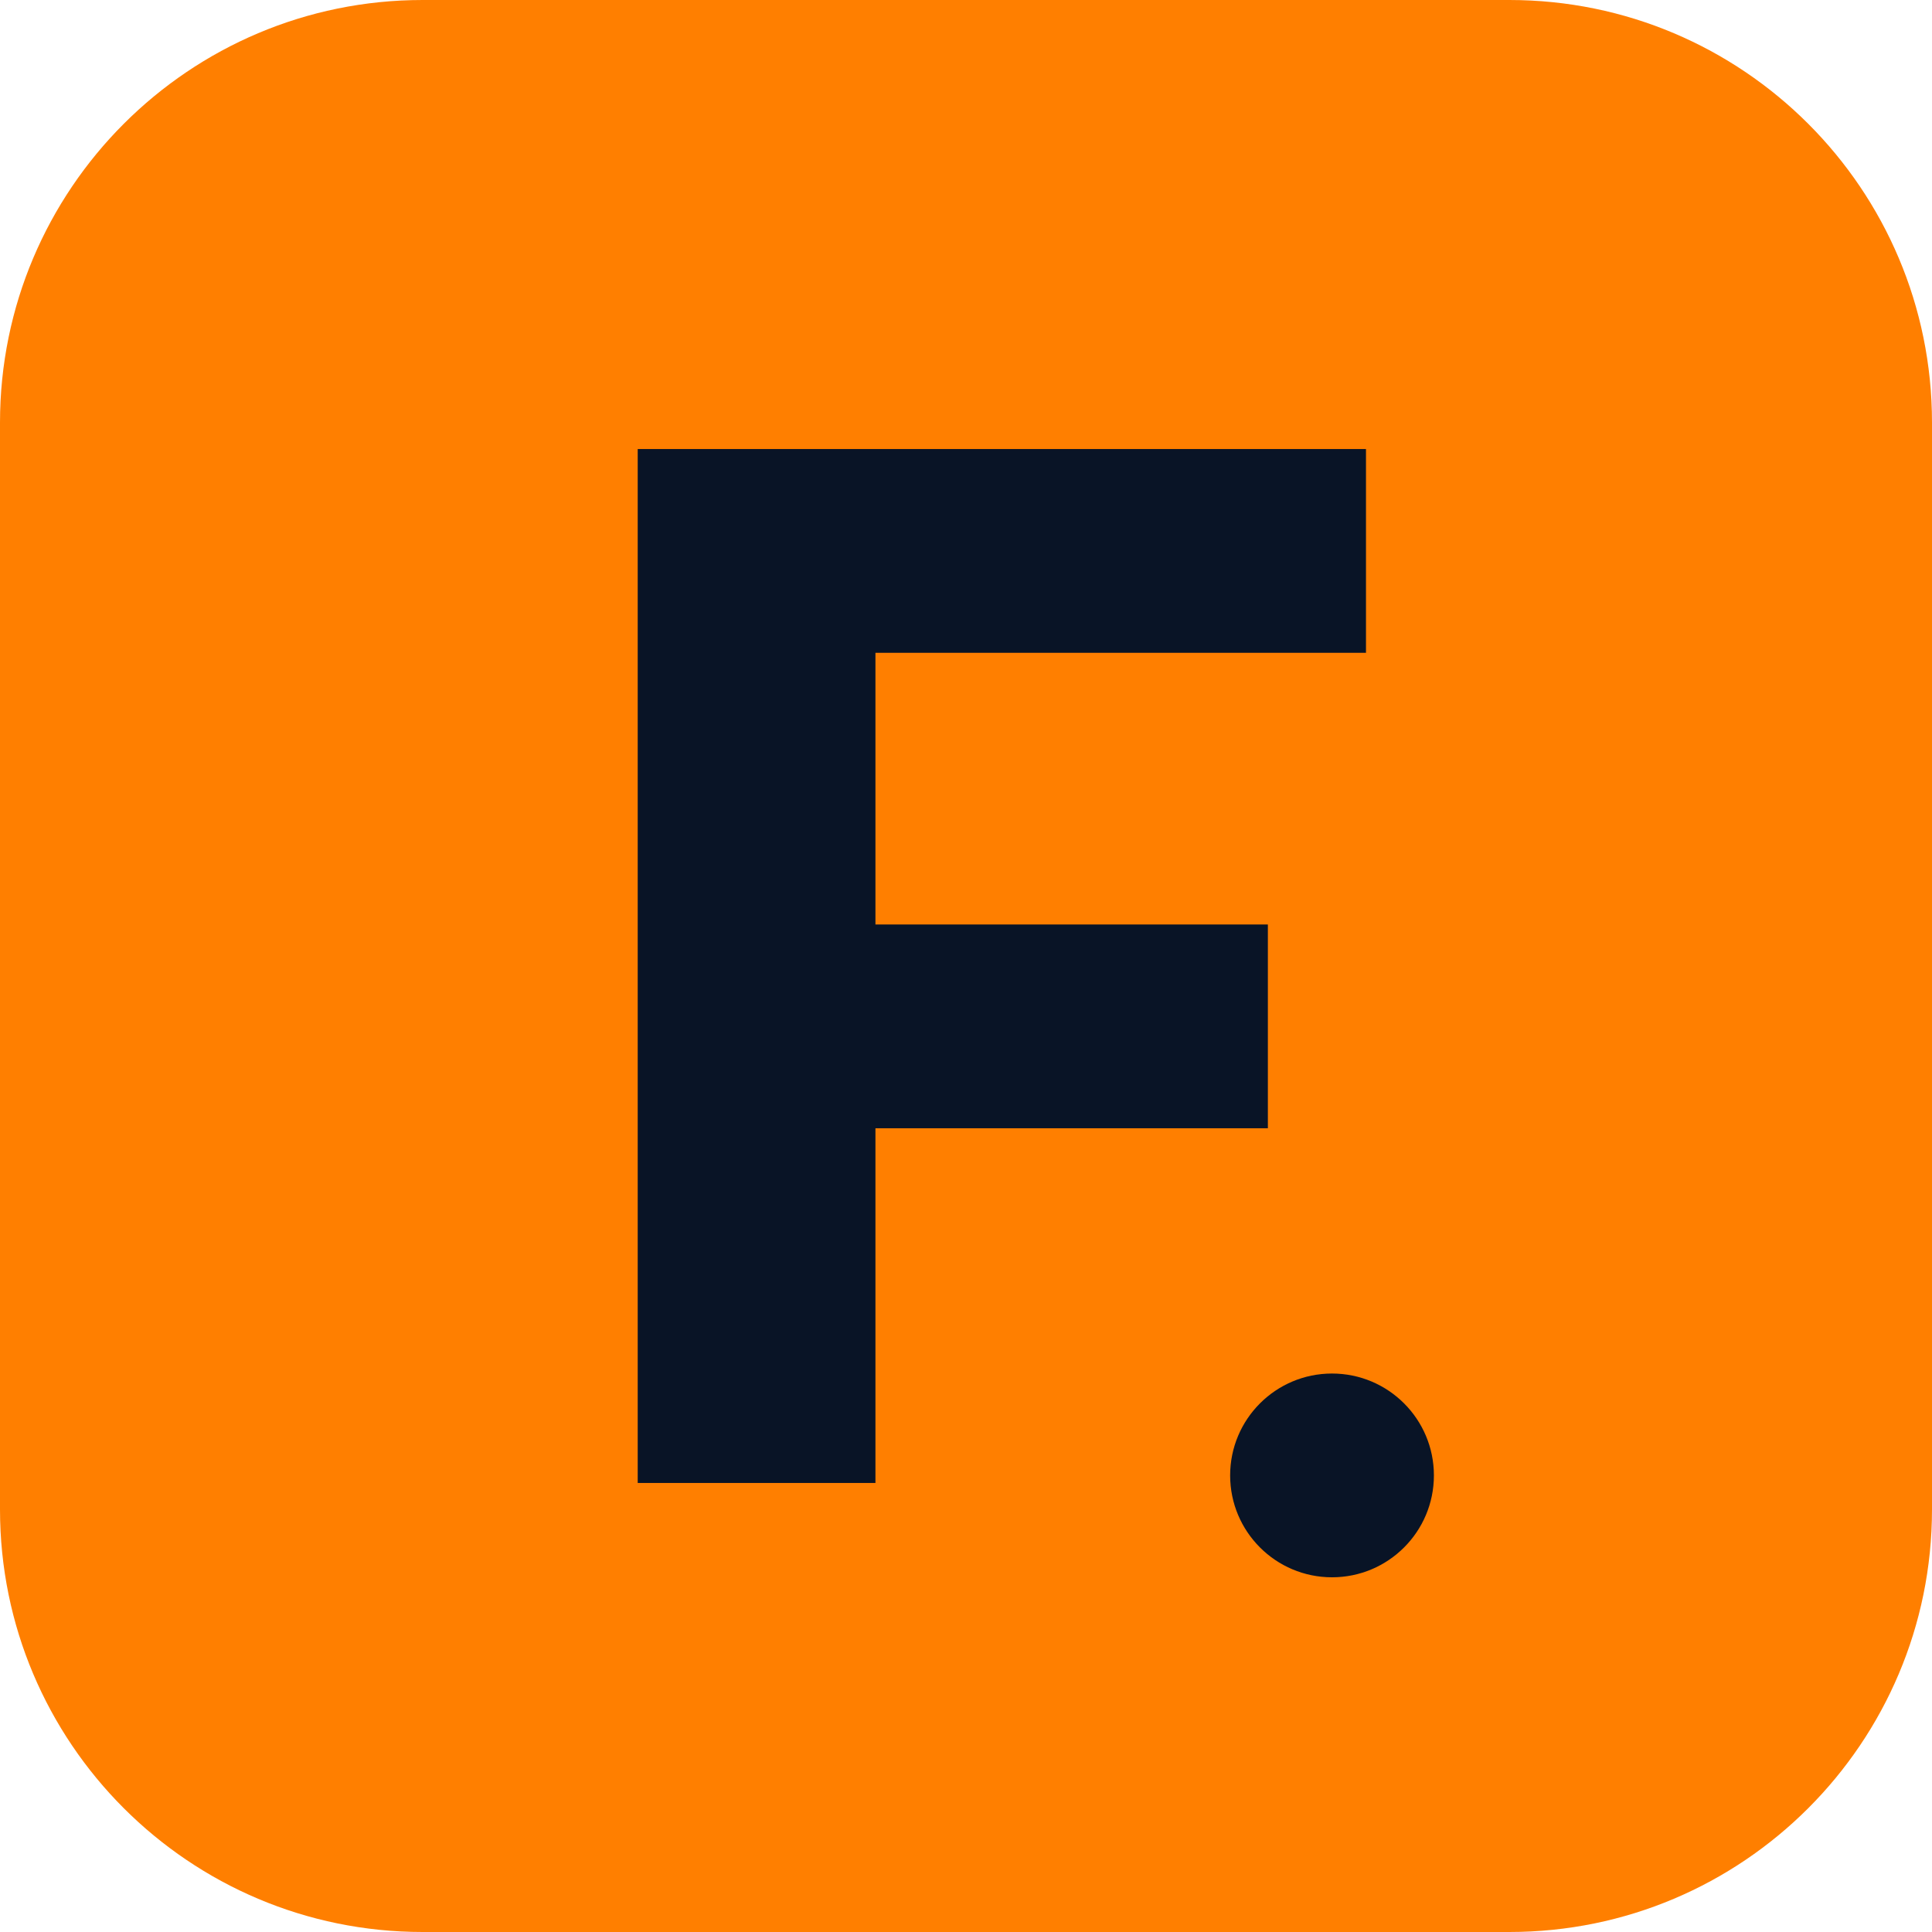
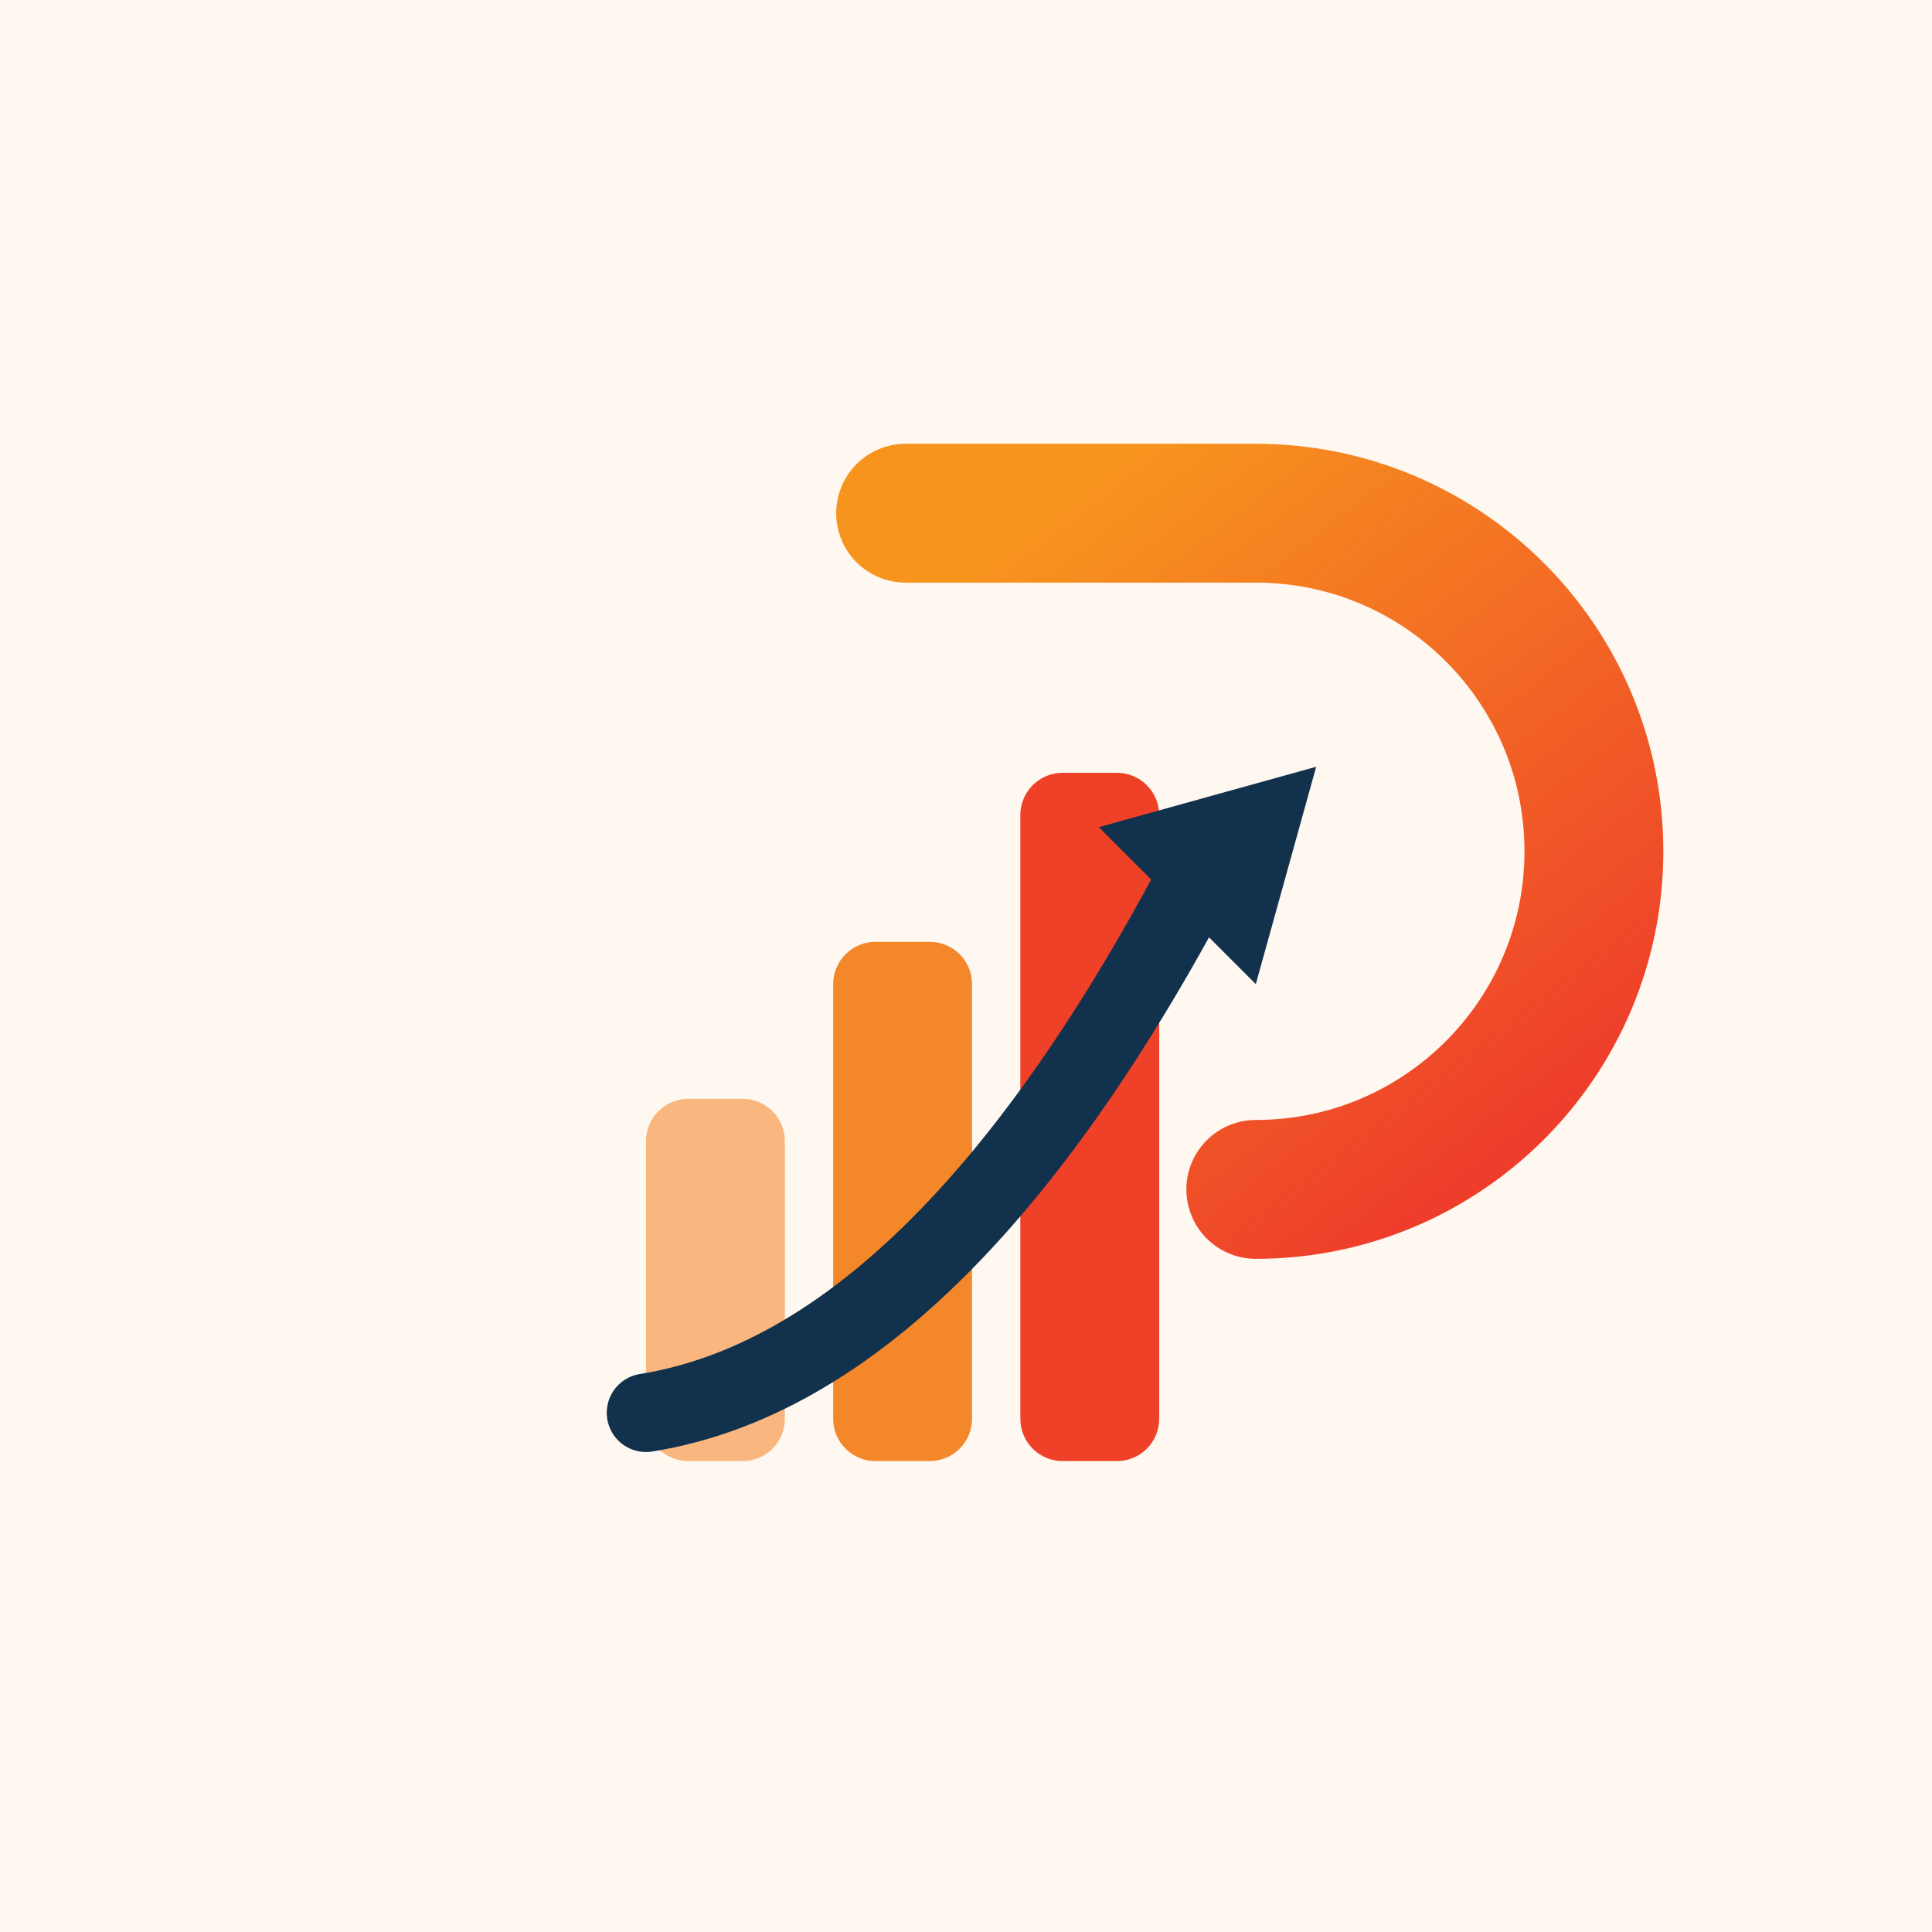
- <svg xmlns="http://www.w3.org/2000/svg" viewBox="0 0 512 512">
-   <rect width="512" height="512" rx="112" fill="#ff7f00" />
-   <path d="M169 119h193v54H232v72h104v54H232v94h-63V119Z" fill="#091426" />
-   <circle cx="353" cy="391" r="27" fill="#091426" />
+ <svg xmlns="http://www.w3.org/2000/svg" viewBox="0 0 512 512" fill="none">
+   <defs>
+     <linearGradient id="pf-flow-m" x1="0.15" y1="0.05" x2="0.85" y2="0.95">
+       <stop offset="0" stop-color="#F7941E" />
+       <stop offset="1" stop-color="#EE3E2B" />
+     </linearGradient>
+   </defs>
+   <rect width="512" height="512" fill="#FFF8F1" />
+   <g transform="translate(256 256) scale(0.8) translate(-256 -256)">
+     <path d="M236 106 H352 a112 112 0 0 1 0 224" stroke="url(#pf-flow-m)" stroke-width="46" stroke-linecap="round" fill="none" />
+     <rect x="150" y="300" width="46" height="120" rx="14" fill="#F9B77F" />
+     <rect x="212" y="248" width="46" height="172" rx="14" fill="#F5872B" />
+     <rect x="274" y="192" width="46" height="228" rx="14" fill="#EE4127" />
+     <path d="M150 404 Q 250 388 338 216" stroke="#12314C" stroke-width="26" stroke-linecap="round" fill="none" />
+     <path d="M300 210 L372 190 L352 262 Z" fill="#12314C" />
+   </g>
</svg>
